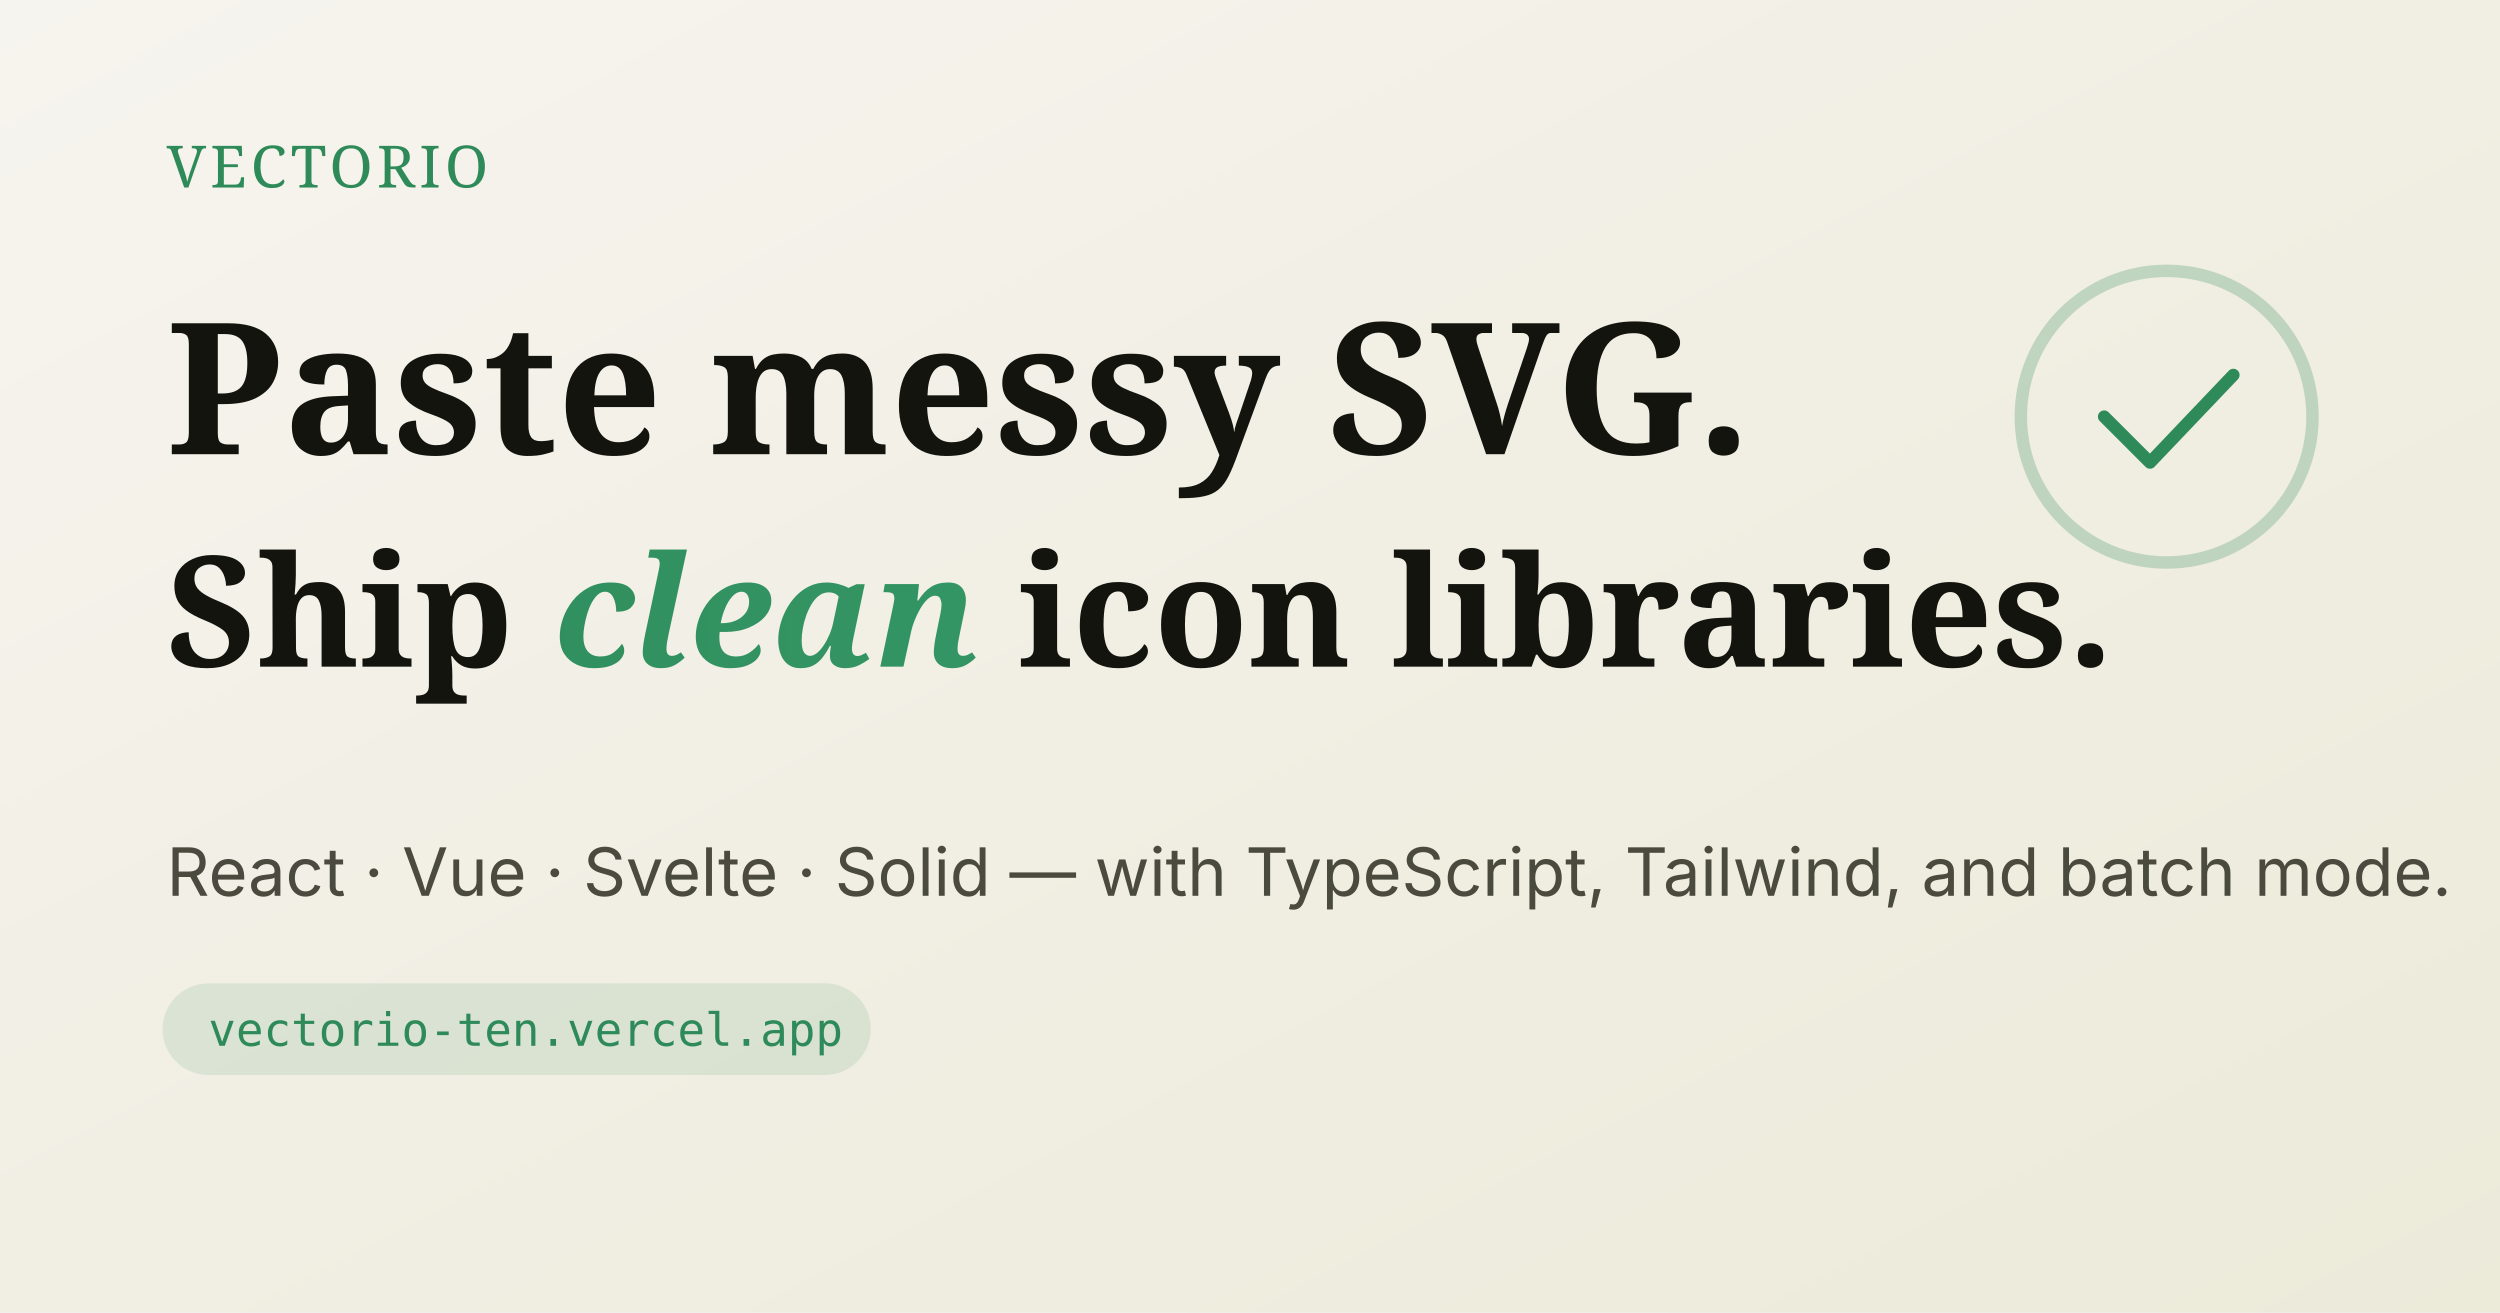
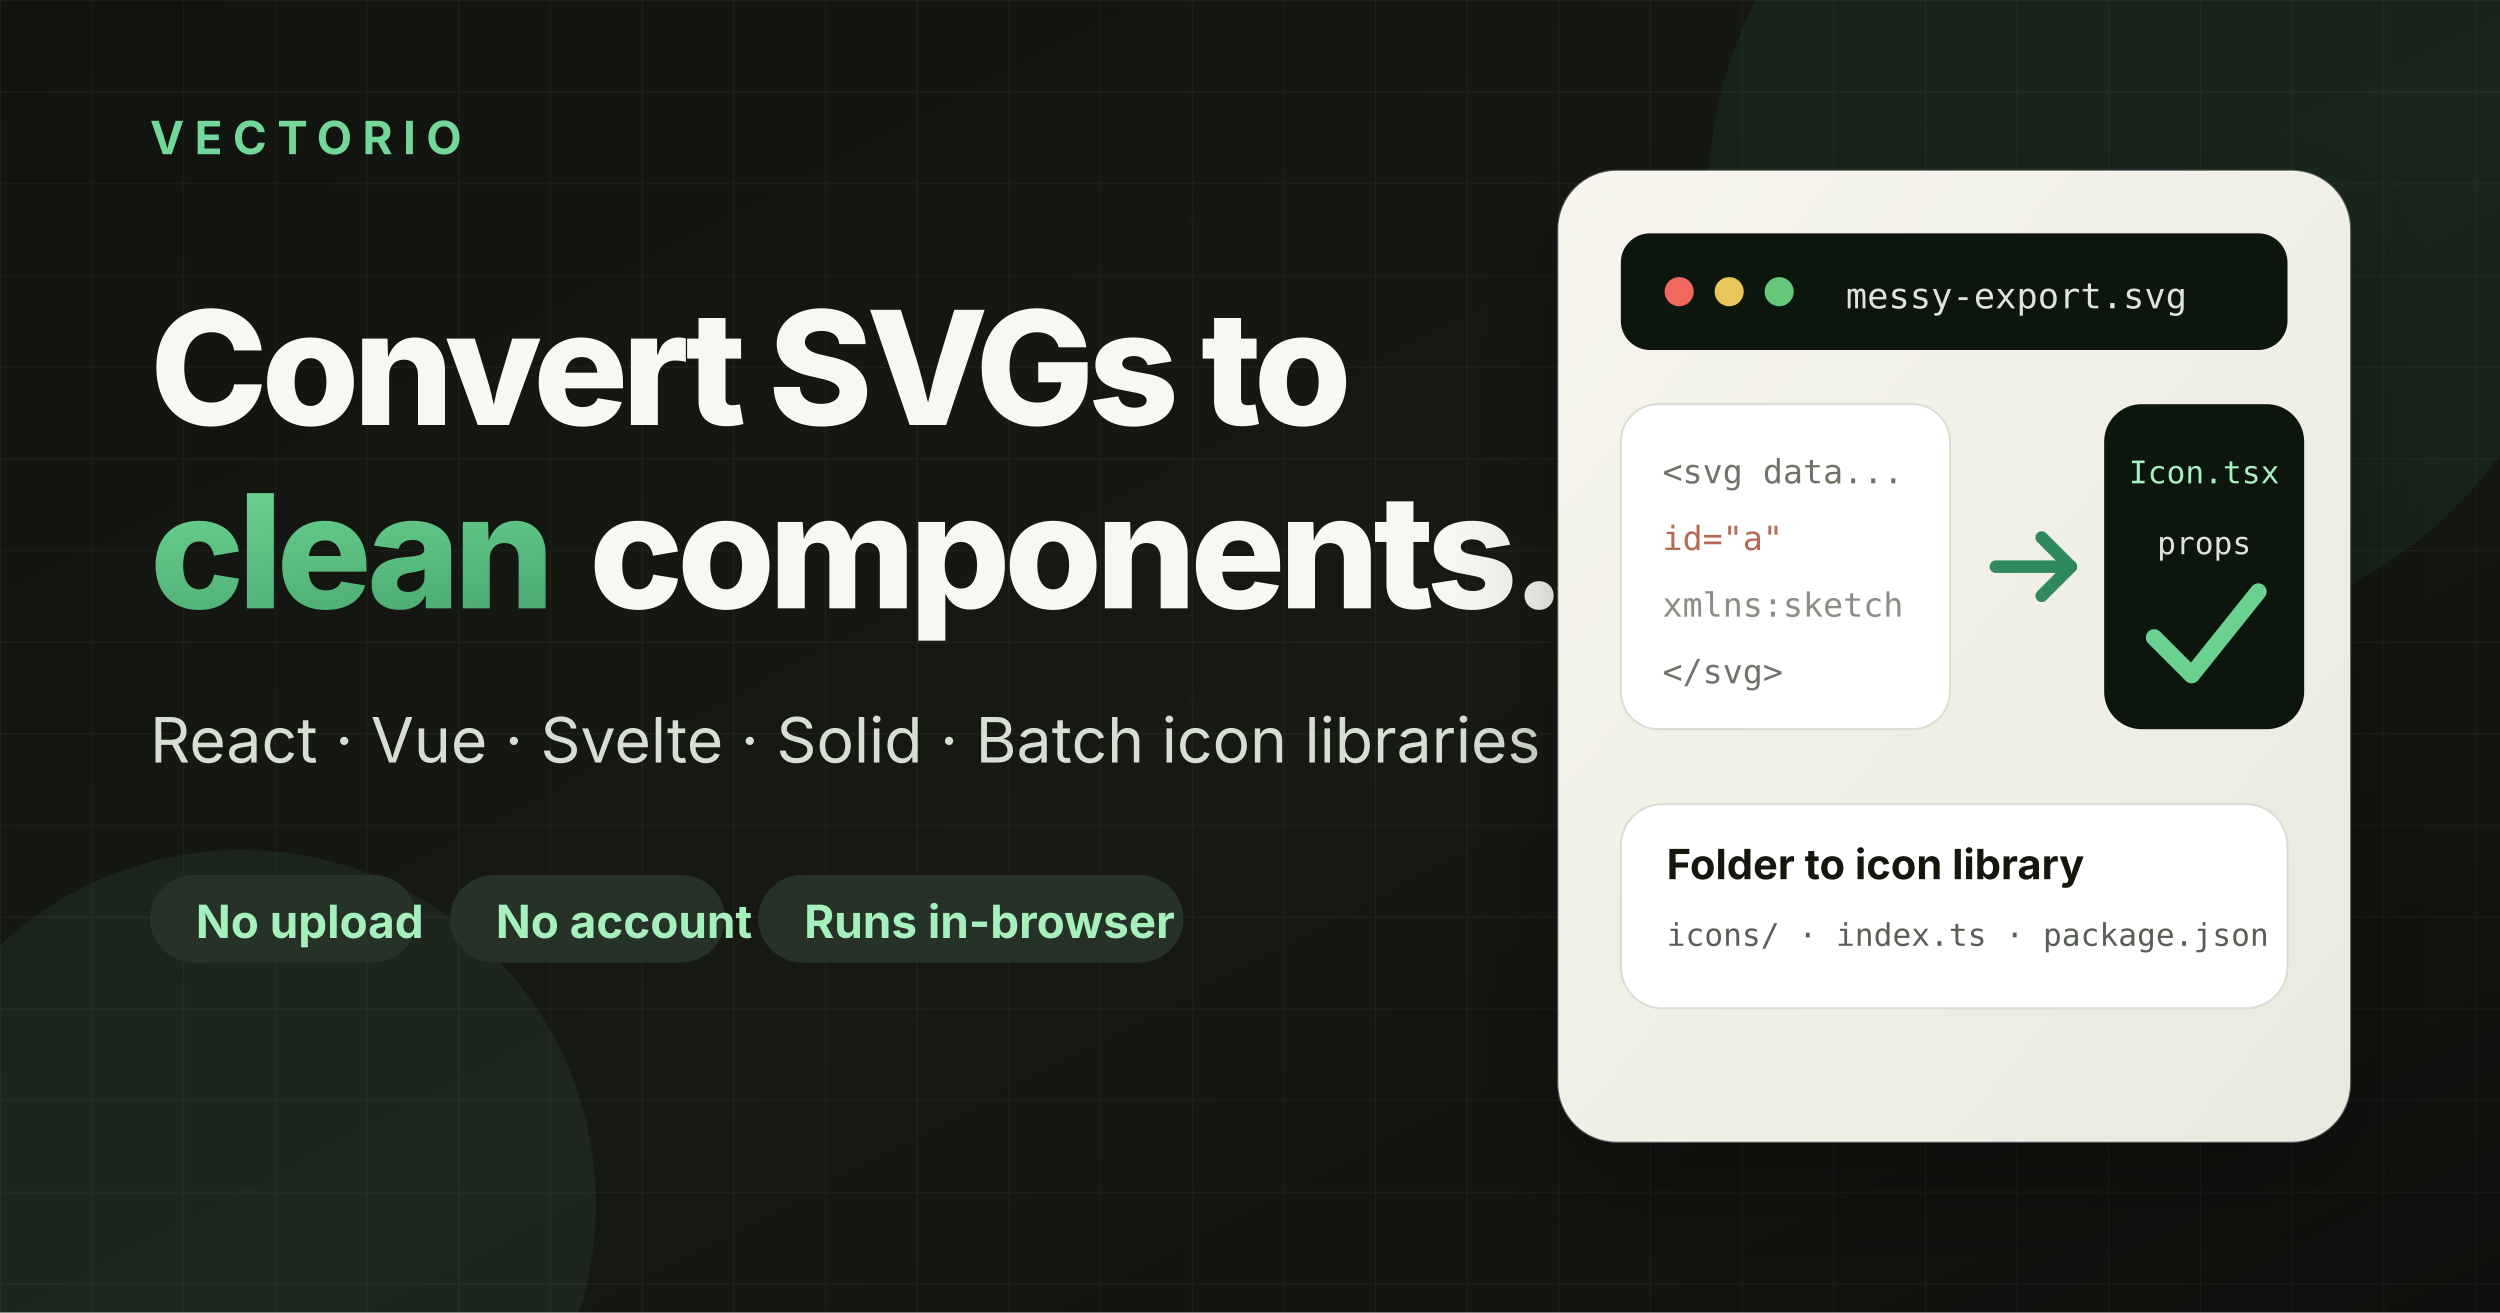
<svg xmlns="http://www.w3.org/2000/svg" width="1200" height="630" viewBox="0 0 1200 630">
  <defs>
    <linearGradient id="bg" x1="0" y1="0" x2="1" y2="1">
-       <stop offset="0" stop-color="#f6f4ee" />
-       <stop offset="1" stop-color="#ecead9" />
+       <stop offset="0" stop-color="#11130f" />
+       <stop offset="0.55" stop-color="#171913" />
+       <stop offset="1" stop-color="#0d100c" />
    </linearGradient>
-     <linearGradient id="accent" x1="0" y1="0" x2="1" y2="0">
-       <stop offset="0" stop-color="#2f8a5a" />
-       <stop offset="1" stop-color="#3aa571" />
+     <linearGradient id="panel" x1="0" y1="0" x2="1" y2="1">
+       <stop offset="0" stop-color="#f7f5ed" />
+       <stop offset="1" stop-color="#e9eadf" />
    </linearGradient>
+     <linearGradient id="accent" x1="0" y1="0" x2="1" y2="1">
+       <stop offset="0" stop-color="#6bd190" />
+       <stop offset="1" stop-color="#2f8a5a" />
+     </linearGradient>
+     <filter id="shadow" x="-20%" y="-20%" width="140%" height="140%">
+       <feDropShadow dx="0" dy="20" stdDeviation="26" flood-color="#000" flood-opacity="0.28" />
+     </filter>
+     <pattern id="grid" width="44" height="44" patternUnits="userSpaceOnUse">
+       <path d="M44 0H0V44" fill="none" stroke="#ffffff" stroke-opacity="0.045" stroke-width="1" />
+     </pattern>
  </defs>
  <rect width="1200" height="630" fill="url(#bg)" />
-   <g transform="translate(80,90)">
-     <text font-family="Georgia, 'Playfair Display', serif" font-size="28" fill="#2f8a5a" letter-spacing="2">VECTORIO</text>
-     <text y="128" font-family="Georgia, 'Playfair Display', serif" font-size="88" font-weight="600" fill="#14140f">
-       <tspan x="0">Paste messy SVG.</tspan>
+   <rect width="1200" height="630" fill="url(#grid)" />
+   <circle cx="1030" cy="95" r="210" fill="#2f8a5a" fill-opacity="0.12" />
+   <circle cx="116" cy="578" r="170" fill="#6bd190" fill-opacity="0.08" />
+   <g transform="translate(72,74)">
+     <text font-family="Inter, -apple-system, BlinkMacSystemFont, 'Segoe UI', sans-serif" font-size="22" font-weight="700" letter-spacing="5" fill="#74d79a">VECTORIO</text>
+     <text y="130" font-family="Inter, -apple-system, BlinkMacSystemFont, 'Segoe UI', sans-serif" font-size="76" font-weight="760" fill="#f8f8f2" letter-spacing="-3">
+       <tspan x="0">Convert SVGs to</tspan>
    </text>
-     <text y="230" font-family="Georgia, 'Playfair Display', serif" font-size="74" font-weight="600" fill="#14140f">
-       <tspan x="0">Ship </tspan>
-       <tspan font-style="italic" fill="url(#accent)">clean</tspan>
-       <tspan> icon libraries.</tspan>
+     <text y="218" font-family="Inter, -apple-system, BlinkMacSystemFont, 'Segoe UI', sans-serif" font-size="76" font-weight="760" fill="#f8f8f2" letter-spacing="-3">
+       <tspan x="0" fill="url(#accent)">clean</tspan>
+       <tspan> components.</tspan>
    </text>
-     <text y="340" font-family="Inter, system-ui, sans-serif" font-size="32" fill="#4a4a3f">
-       React · Vue · Svelte · Solid — with TypeScript, Tailwind, and batch mode.
+     <text y="292" font-family="Inter, -apple-system, BlinkMacSystemFont, 'Segoe UI', sans-serif" font-size="30" fill="#d9ded2">
+       React · Vue · Svelte · Solid · Batch icon libraries
    </text>
-     <g transform="translate(0,410)" font-family="'JetBrains Mono', ui-monospace, monospace" font-size="22" fill="#2f8a5a">
-       <rect x="-2" y="-28" width="340" height="44" rx="22" fill="#2f8a5a" fill-opacity="0.12" />
-       <text x="20" y="2">vectorio-ten.vercel.app</text>
+     <g transform="translate(0,346)" font-family="Inter, -apple-system, BlinkMacSystemFont, 'Segoe UI', sans-serif" font-size="22" font-weight="650">
+       <rect x="0" y="0" width="128" height="42" rx="21" fill="#263228" />
+       <text x="22" y="22" dominant-baseline="middle" fill="#a6f0bd">No upload</text>
+       <rect x="144" y="0" width="132" height="42" rx="21" fill="#263228" />
+       <text x="166" y="22" dominant-baseline="middle" fill="#a6f0bd">No account</text>
+       <rect x="292" y="0" width="204" height="42" rx="21" fill="#263228" />
+       <text x="314" y="22" dominant-baseline="middle" fill="#a6f0bd">Runs in-browser</text>
    </g>
  </g>
-   <g transform="translate(960,120)" fill="none" stroke="#2f8a5a" stroke-width="6" stroke-linecap="round" stroke-linejoin="round">
-     <circle cx="80" cy="80" r="70" stroke-opacity="0.25" />
-     <path d="M50 80 L72 102 L112 60" />
+   <g transform="translate(748,82)" filter="url(#shadow)">
+     <rect x="0" y="0" width="380" height="466" rx="28" fill="url(#panel)" stroke="#ffffff" stroke-opacity="0.28" />
+     <g transform="translate(30,30)">
+       <rect width="320" height="56" rx="14" fill="#11130f" />
+       <circle cx="28" cy="28" r="7" fill="#ef6a5b" />
+       <circle cx="52" cy="28" r="7" fill="#e7c65c" />
+       <circle cx="76" cy="28" r="7" fill="#65c779" />
+       <text x="108" y="36" font-family="'JetBrains Mono', ui-monospace, Menlo, monospace" font-size="17" fill="#dce5dc">messy-export.svg</text>
+     </g>
+     <g transform="translate(30,112)">
+       <rect width="158" height="156" rx="18" fill="#ffffff" stroke="#d9ded2" />
+       <text x="20" y="38" font-family="'JetBrains Mono', ui-monospace, Menlo, monospace" font-size="16" fill="#6f756b">&lt;svg data...</text>
+       <text x="20" y="70" font-family="'JetBrains Mono', ui-monospace, Menlo, monospace" font-size="16" fill="#b46b54">id="a"</text>
+       <text x="20" y="102" font-family="'JetBrains Mono', ui-monospace, Menlo, monospace" font-size="16" fill="#8a8f86">xmlns:sketch</text>
+       <text x="20" y="134" font-family="'JetBrains Mono', ui-monospace, Menlo, monospace" font-size="16" fill="#6f756b">&lt;/svg&gt;</text>
+       <g transform="translate(180,62)" fill="none" stroke="#2f8a5a" stroke-width="6" stroke-linecap="round" stroke-linejoin="round">
+         <path d="M0 16H36" />
+         <path d="M22 2L36 16L22 30" />
+       </g>
+       <rect x="232" width="96" height="156" rx="18" fill="#11130f" />
+       <text x="280" y="38" text-anchor="middle" font-family="'JetBrains Mono', ui-monospace, Menlo, monospace" font-size="15" fill="#a6f0bd">Icon.tsx</text>
+       <text x="280" y="72" text-anchor="middle" font-family="'JetBrains Mono', ui-monospace, Menlo, monospace" font-size="15" fill="#dce5dc">props</text>
+       <path d="M256 112L274 130L306 90" fill="none" stroke="#6bd190" stroke-width="8" stroke-linecap="round" stroke-linejoin="round" />
+     </g>
+     <g transform="translate(30,304)">
+       <rect width="320" height="98" rx="20" fill="#ffffff" stroke="#d9ded2" />
+       <text x="22" y="36" font-family="Inter, -apple-system, BlinkMacSystemFont, 'Segoe UI', sans-serif" font-size="20" font-weight="750" fill="#14140f">Folder to icon library</text>
+       <text x="22" y="68" font-family="'JetBrains Mono', ui-monospace, Menlo, monospace" font-size="15" fill="#596057">icons/ · index.ts · package.json</text>
+     </g>
  </g>
</svg>
